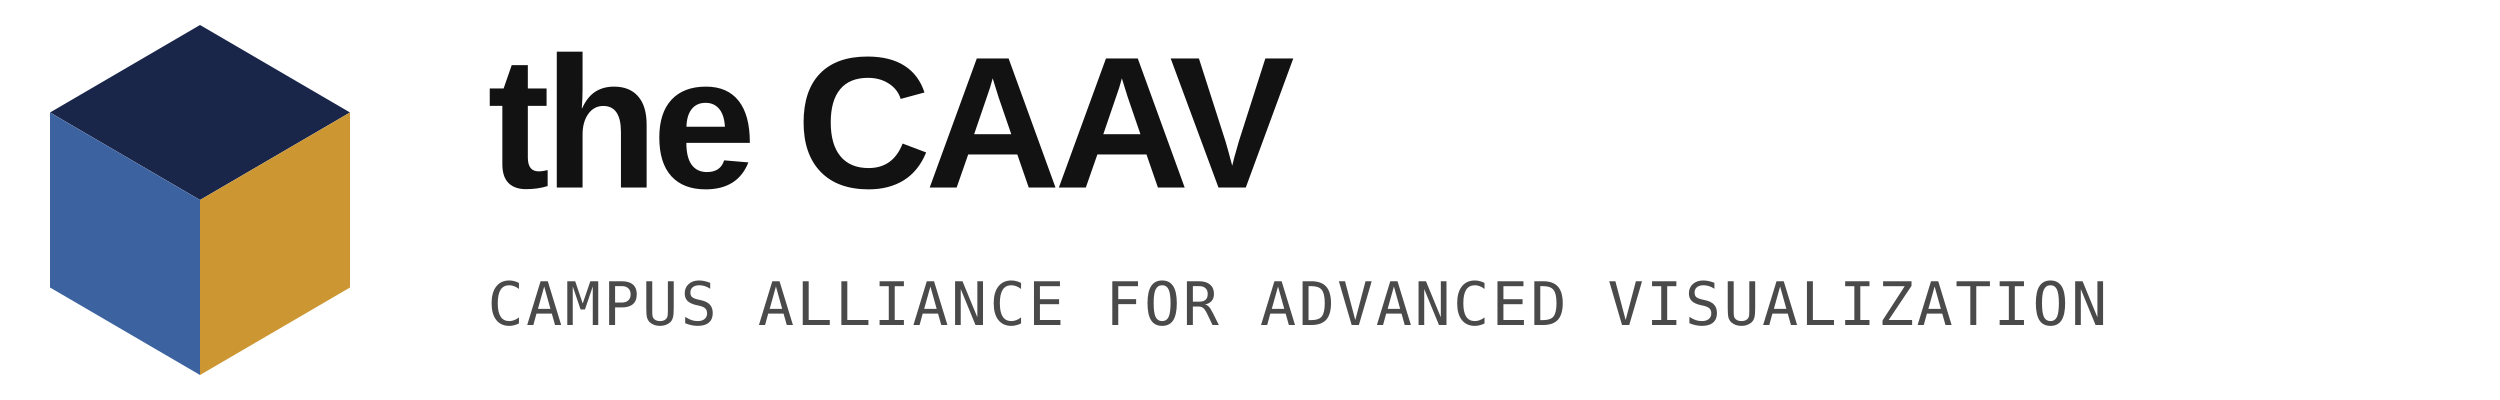
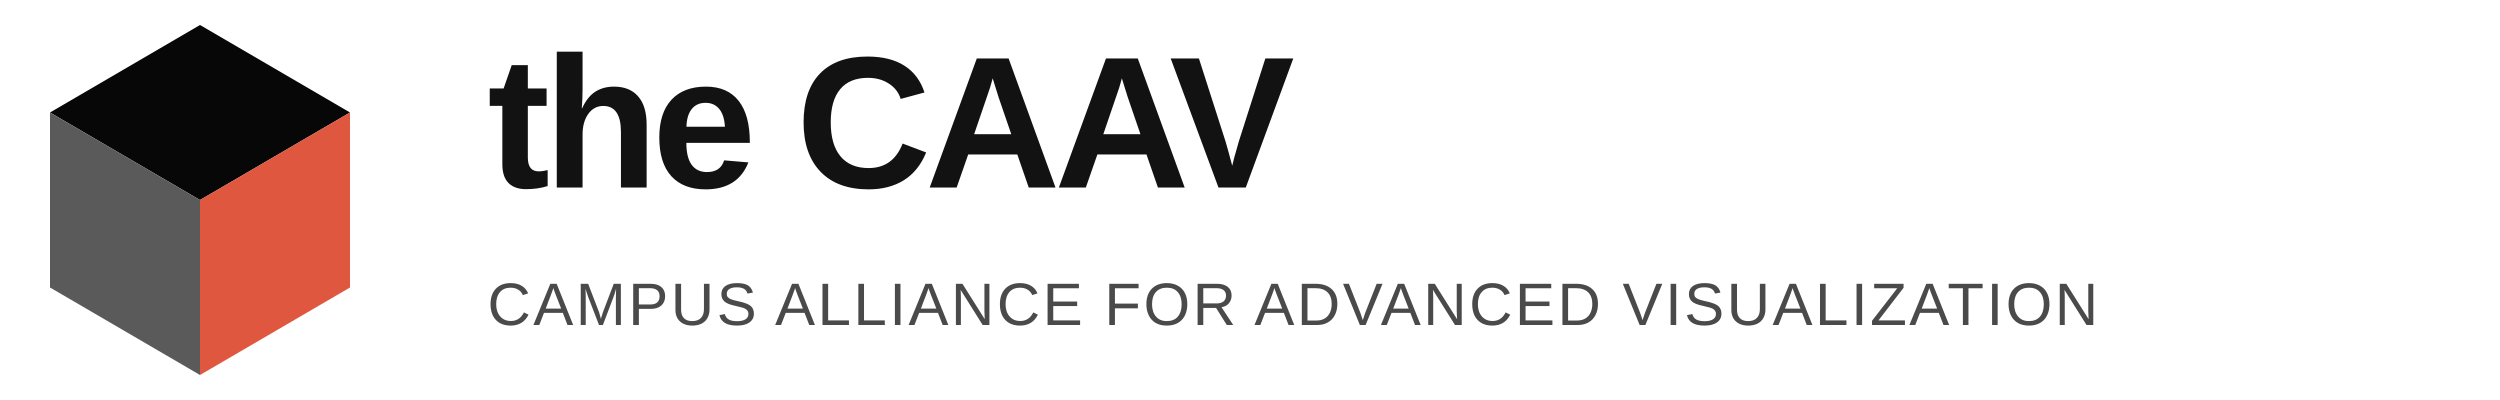
<svg xmlns="http://www.w3.org/2000/svg" viewBox="0 0 400 64" width="400" height="64" role="img">
  <g>
-     <polygon points="32,4 56,18 32,32 8,18" fill="#19264A" />
-     <polygon points="8,18 32,32 32,60 8,46" fill="#3C62A0" />
-     <polygon points="56,18 56,46 32,60 32,32" fill="#CC9633" />
+     <polygon points="32,4 56,18 32,32 8,18" fill="#070707" />
+     <polygon points="8,18 32,32 32,60 8,46" fill="#5A5A5A" />
+     <polygon points="56,18 56,46 32,60 32,32" fill="#E0573F" />
  </g>
-   <text x="78" y="30" font-family="Archivo,Helvetica Neue,Arial,sans-serif" font-weight="800" font-size="30" letter-spacing="-1" fill="#121212">the CAAV</text>
-   <text x="78" y="52" font-family="Azeret Mono,monospace" font-size="9.6" letter-spacing=".4" fill="#4A4A4A">CAMPUS ALLIANCE FOR ADVANCED VISUALIZATION</text>
+   <text x="78" y="30" font-family="Supreme,Switzer,Helvetica Neue,Arial,sans-serif" font-weight="800" font-size="30" letter-spacing="-1" fill="#121212">the CAAV</text>
+   <text x="78" y="52" font-family="Switzer,Helvetica Neue,Arial,sans-serif" font-size="9.6" letter-spacing=".4" fill="#4A4A4A">CAMPUS ALLIANCE FOR ADVANCED VISUALIZATION</text>
</svg>
